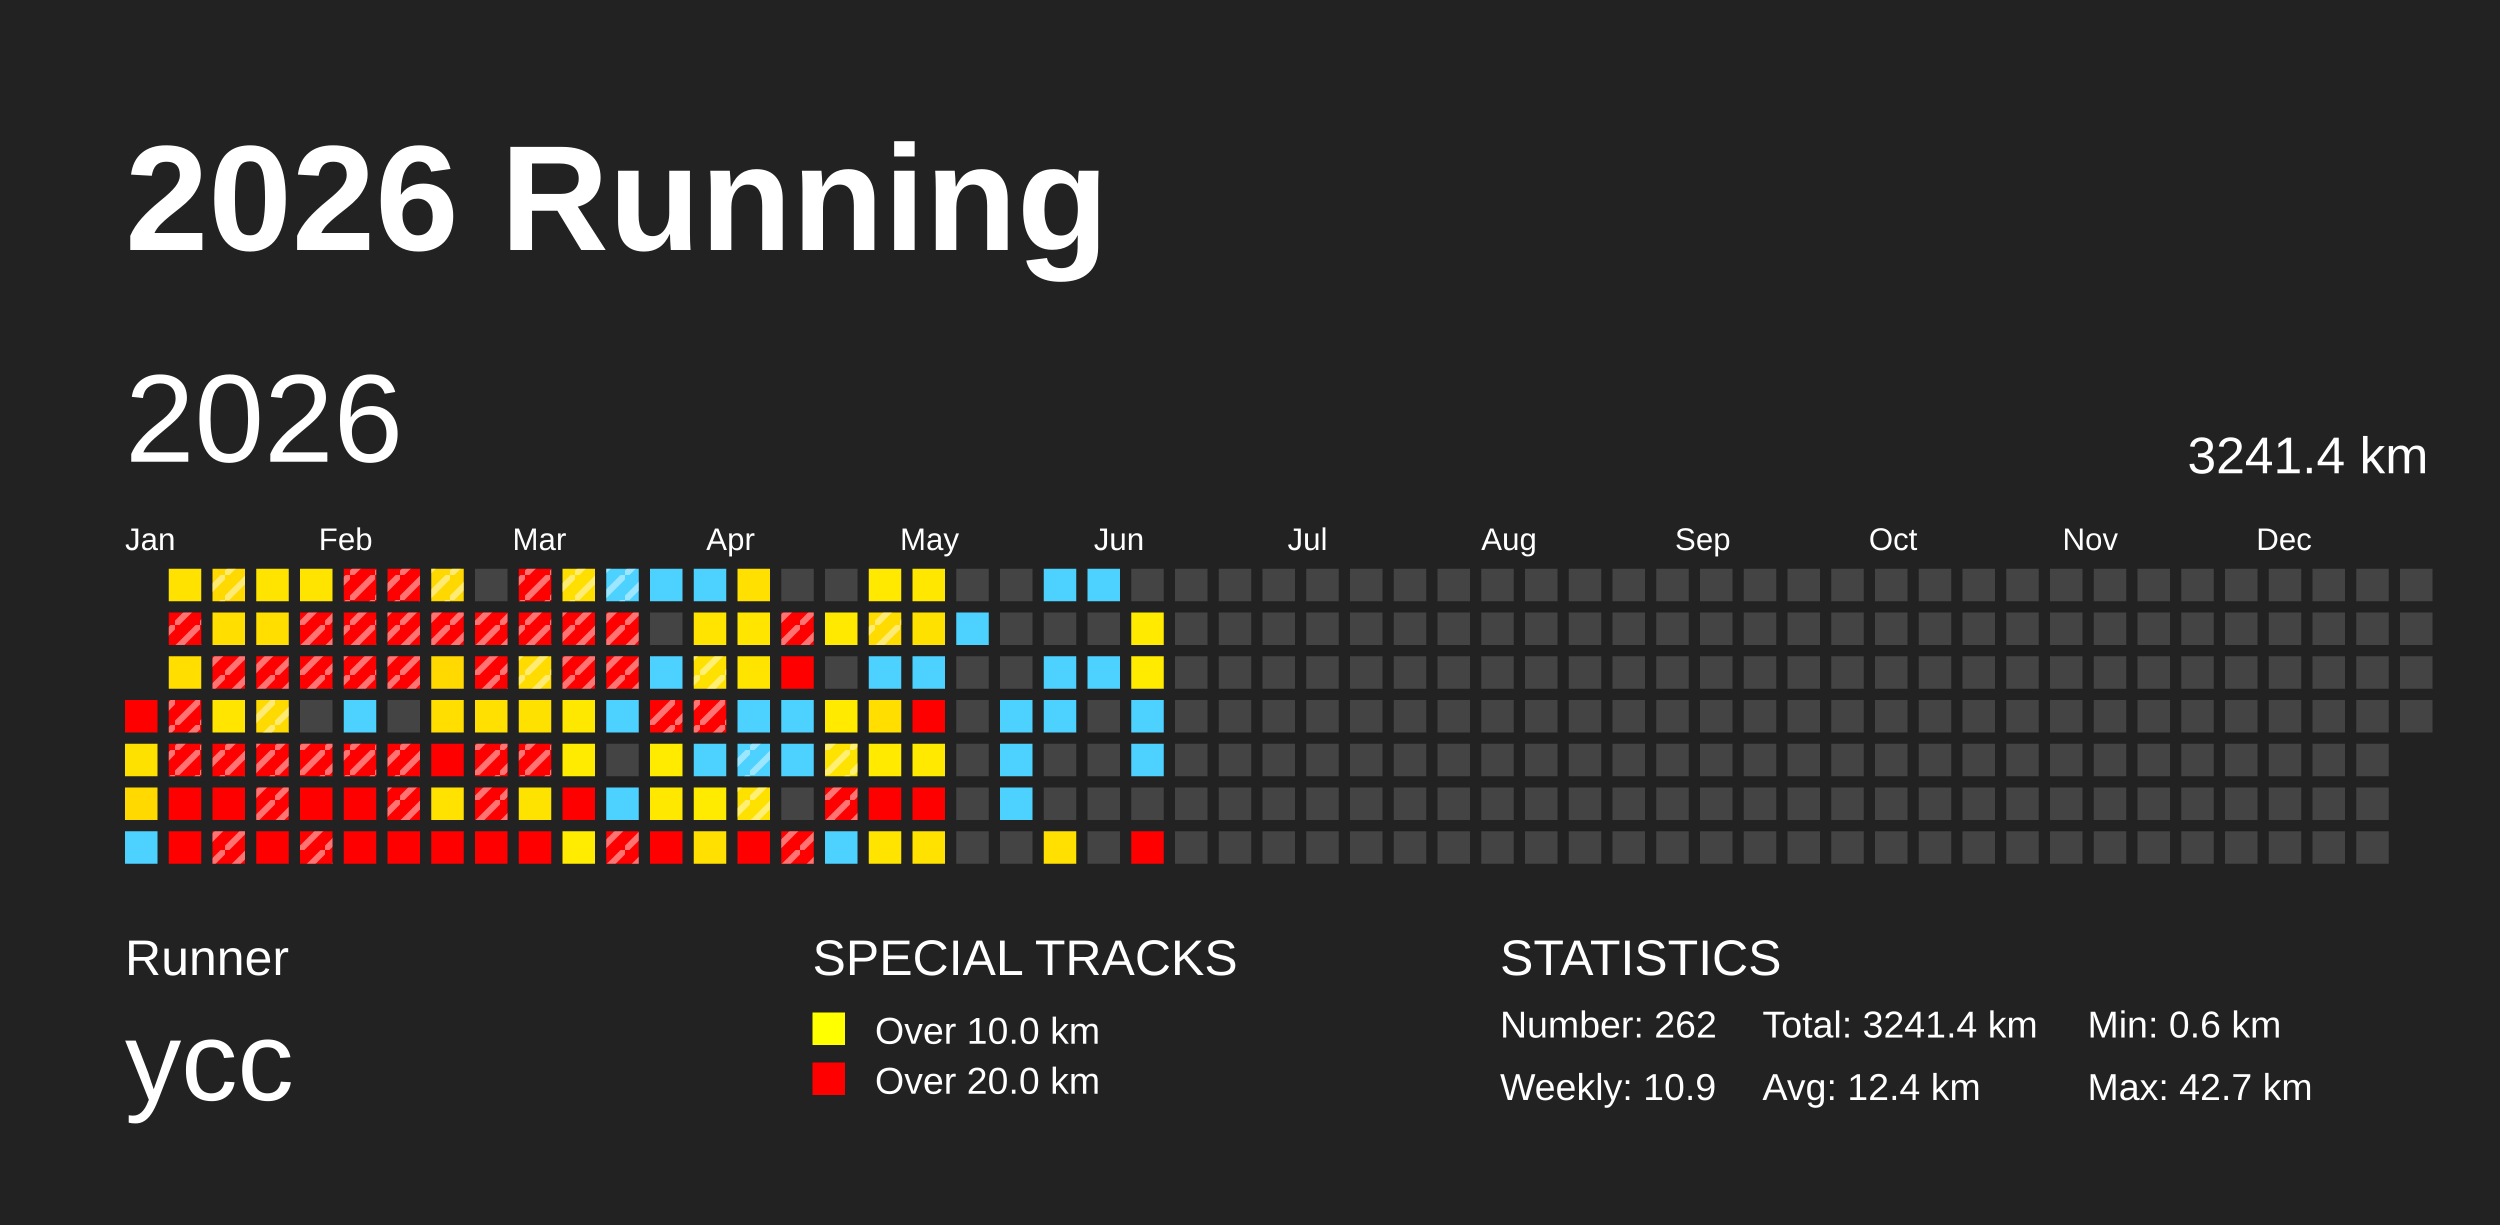
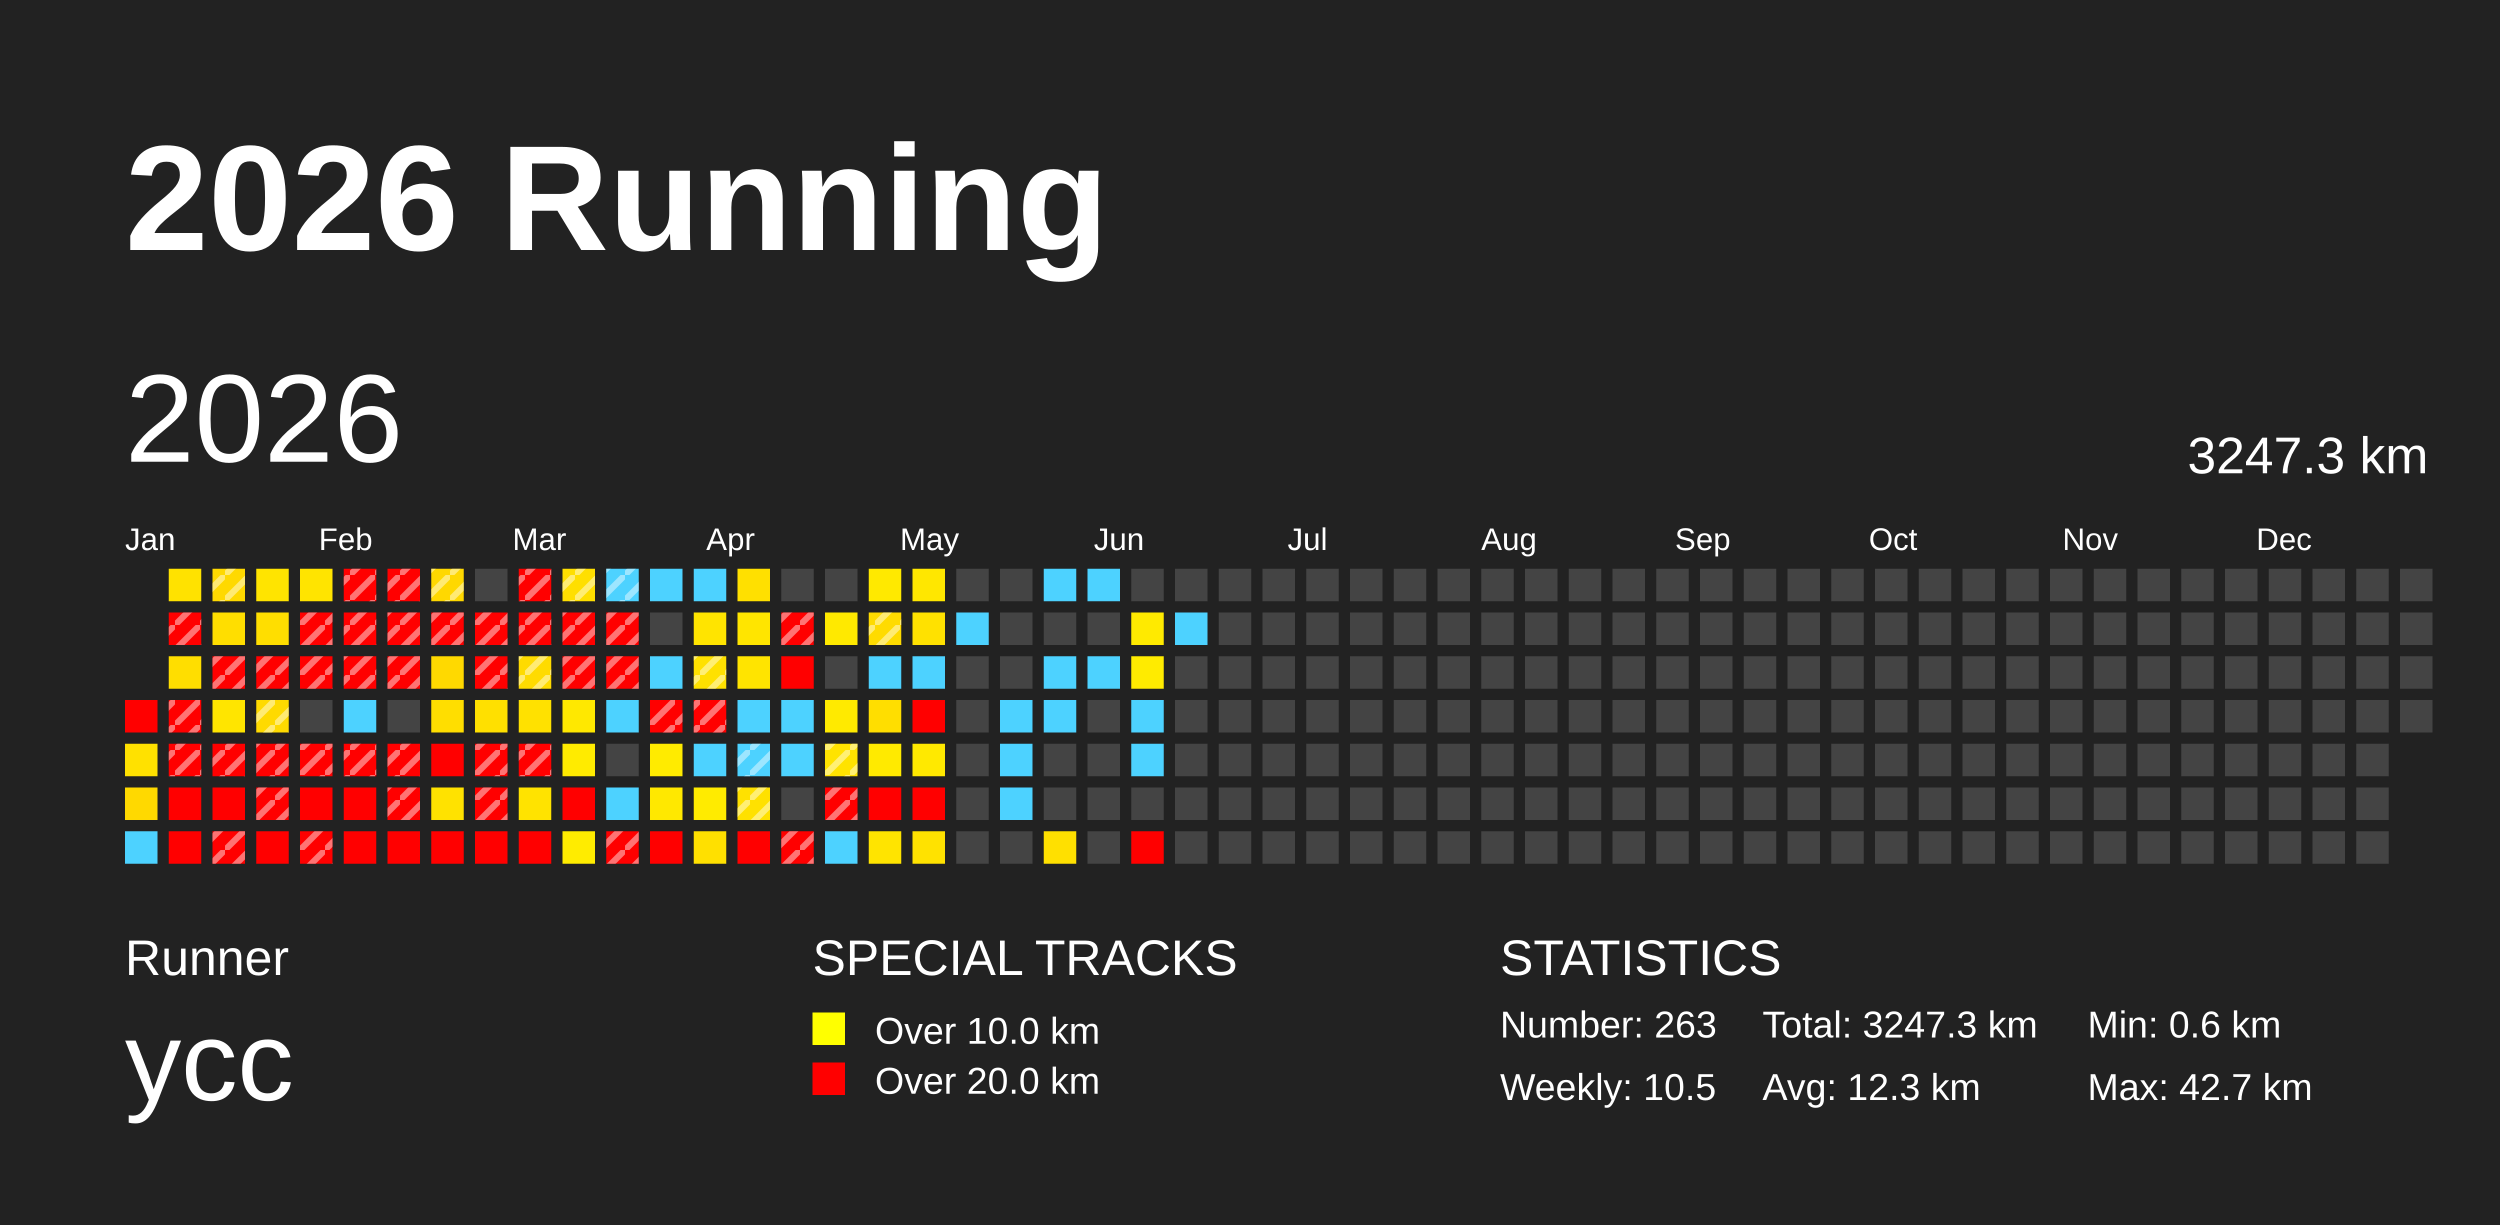
<svg xmlns="http://www.w3.org/2000/svg" baseProfile="full" height="98mm" version="1.1" viewBox="0,0,200,98" width="200mm">
  <defs>
    <pattern height="2" id="indoor-stripe" patternUnits="userSpaceOnUse" width="2">
      <line stroke="white" stroke-opacity="0.45" stroke-width="0.5" x1="0" x2="2" y1="2" y2="0" />
    </pattern>
  </defs>
  <rect fill="#222222" height="98" width="200" x="0" y="0" />
  <text fill="#FFFFFF" style="font-size:12px; font-family:Arial; font-weight:bold;" x="10" y="20">2026 Running</text>
  <text fill="#FFFFFF" style="font-size:4px; font-family:Arial" x="10" y="78">Runner</text>
  <text fill="#FFFFFF" style="font-size:9px; font-family:Arial" x="10" y="88">ycc</text>
  <text fill="#FFFFFF" style="font-size:4px; font-family:Arial" x="65" y="78">SPECIAL TRACKS</text>
  <rect fill="yellow" height="2.6" width="2.6" x="65" y="81" />
  <text fill="#FFFFFF" style="font-size:3px; font-family:Arial" x="70" y="83.5">Over 10.0 km</text>
  <rect fill="red" height="2.6" width="2.6" x="65" y="85" />
  <text fill="#FFFFFF" style="font-size:3px; font-family:Arial" x="70" y="87.5">Over 20.0 km</text>
  <text fill="#FFFFFF" style="font-size:4px; font-family:Arial" x="120" y="78">STATISTICS</text>
-   <text fill="#FFFFFF" style="font-size:3px; font-family:Arial" x="120" y="83">Number: 262</text>
-   <text fill="#FFFFFF" style="font-size:3px; font-family:Arial" x="120" y="88">Weekly: 10.9</text>
-   <text fill="#FFFFFF" style="font-size:3px; font-family:Arial" x="141" y="83">Total: 3241.4 km</text>
-   <text fill="#FFFFFF" style="font-size:3px; font-family:Arial" x="141" y="88">Avg: 12.4 km</text>
+   <text fill="#FFFFFF" style="font-size:3px; font-family:Arial" x="120" y="83">Number: 263</text>
+   <text fill="#FFFFFF" style="font-size:3px; font-family:Arial" x="120" y="88">Weekly: 10.5</text>
+   <text fill="#FFFFFF" style="font-size:3px; font-family:Arial" x="141" y="83">Total: 3247.3 km</text>
+   <text fill="#FFFFFF" style="font-size:3px; font-family:Arial" x="141" y="88">Avg: 12.3 km</text>
  <text fill="#FFFFFF" style="font-size:3px; font-family:Arial" x="167" y="83">Min: 0.6 km</text>
  <text fill="#FFFFFF" style="font-size:3px; font-family:Arial" x="167" y="88">Max: 42.7 km</text>
  <text dominant-baseline="hanging" fill="#FFFFFF" style="font-size:10.0px; font-family:Arial;" x="10" y="30">2026</text>
-   <text dominant-baseline="hanging" fill="#FFFFFF" style="font-size:4.125px; font-family:Arial;" x="175" y="35">3241.4 km</text>
+   <text dominant-baseline="hanging" fill="#FFFFFF" style="font-size:4.125px; font-family:Arial;" x="175" y="35">3247.3 km</text>
  <text fill="#FFFFFF" style="font-size:2.5px; font-family:Arial" x="10.0" y="44">Jan</text>
  <text fill="#FFFFFF" style="font-size:2.5px; font-family:Arial" x="25.5" y="44">Feb</text>
  <text fill="#FFFFFF" style="font-size:2.5px; font-family:Arial" x="41.0" y="44">Mar</text>
  <text fill="#FFFFFF" style="font-size:2.5px; font-family:Arial" x="56.5" y="44">Apr</text>
  <text fill="#FFFFFF" style="font-size:2.5px; font-family:Arial" x="72.0" y="44">May</text>
  <text fill="#FFFFFF" style="font-size:2.5px; font-family:Arial" x="87.5" y="44">Jun</text>
  <text fill="#FFFFFF" style="font-size:2.5px; font-family:Arial" x="103.0" y="44">Jul</text>
  <text fill="#FFFFFF" style="font-size:2.5px; font-family:Arial" x="118.5" y="44">Aug</text>
  <text fill="#FFFFFF" style="font-size:2.5px; font-family:Arial" x="134.0" y="44">Sep</text>
  <text fill="#FFFFFF" style="font-size:2.5px; font-family:Arial" x="149.5" y="44">Oct</text>
  <text fill="#FFFFFF" style="font-size:2.5px; font-family:Arial" x="165.0" y="44">Nov</text>
  <text fill="#FFFFFF" style="font-size:2.5px; font-family:Arial" x="180.5" y="44">Dec</text>
  <rect fill="red" height="2.6" width="2.6" x="10.0" y="56.0" />
  <rect fill="#ffe100" height="2.6" width="2.6" x="10.0" y="59.5" />
  <rect fill="#ffd900" height="2.6" width="2.6" x="10.0" y="63.0" />
  <rect fill="#4dd2ff" height="2.6" width="2.6" x="10.0" y="66.5" />
  <rect fill="#ffe200" height="2.6" width="2.6" x="13.5" y="45.5" />
  <rect fill="red" height="2.6" width="2.6" x="13.5" y="49.0" />
  <rect fill="url(#indoor-stripe)" height="2.6" width="2.6" x="13.5" y="49.0" />
  <rect fill="#ffde00" height="2.6" width="2.6" x="13.5" y="52.5" />
  <rect fill="red" height="2.6" width="2.6" x="13.5" y="56.0" />
  <rect fill="url(#indoor-stripe)" height="2.6" width="2.6" x="13.5" y="56.0" />
  <rect fill="red" height="2.6" width="2.6" x="13.5" y="59.5" />
  <rect fill="url(#indoor-stripe)" height="2.6" width="2.6" x="13.5" y="59.5" />
  <rect fill="red" height="2.6" width="2.6" x="13.5" y="63.0" />
  <rect fill="red" height="2.6" width="2.6" x="13.5" y="66.5" />
  <rect fill="#ffd900" height="2.6" width="2.6" x="17.0" y="45.5" />
  <rect fill="url(#indoor-stripe)" height="2.6" width="2.6" x="17.0" y="45.5" />
  <rect fill="#ffde00" height="2.6" width="2.6" x="17.0" y="49.0" />
  <rect fill="red" height="2.6" width="2.6" x="17.0" y="52.5" />
  <rect fill="url(#indoor-stripe)" height="2.6" width="2.6" x="17.0" y="52.5" />
  <rect fill="#ffe500" height="2.6" width="2.6" x="17.0" y="56.0" />
  <rect fill="red" height="2.6" width="2.6" x="17.0" y="59.5" />
  <rect fill="url(#indoor-stripe)" height="2.6" width="2.6" x="17.0" y="59.5" />
  <rect fill="red" height="2.6" width="2.6" x="17.0" y="63.0" />
  <rect fill="red" height="2.6" width="2.6" x="17.0" y="66.5" />
  <rect fill="url(#indoor-stripe)" height="2.6" width="2.6" x="17.0" y="66.5" />
  <rect fill="#ffe400" height="2.6" width="2.6" x="20.5" y="45.5" />
  <rect fill="#ffde00" height="2.6" width="2.6" x="20.5" y="49.0" />
  <rect fill="red" height="2.6" width="2.6" x="20.5" y="52.5" />
  <rect fill="url(#indoor-stripe)" height="2.6" width="2.6" x="20.5" y="52.5" />
  <rect fill="#ffda00" height="2.6" width="2.6" x="20.5" y="56.0" />
  <rect fill="url(#indoor-stripe)" height="2.6" width="2.6" x="20.5" y="56.0" />
  <rect fill="red" height="2.6" width="2.6" x="20.5" y="59.5" />
  <rect fill="url(#indoor-stripe)" height="2.6" width="2.6" x="20.5" y="59.5" />
  <rect fill="red" height="2.6" width="2.6" x="20.5" y="63.0" />
  <rect fill="url(#indoor-stripe)" height="2.6" width="2.6" x="20.5" y="63.0" />
  <rect fill="red" height="2.6" width="2.6" x="20.5" y="66.5" />
  <rect fill="#ffe400" height="2.6" width="2.6" x="24.0" y="45.5" />
  <rect fill="red" height="2.6" width="2.6" x="24.0" y="49.0" />
  <rect fill="url(#indoor-stripe)" height="2.6" width="2.6" x="24.0" y="49.0" />
  <rect fill="red" height="2.6" width="2.6" x="24.0" y="52.5" />
  <rect fill="url(#indoor-stripe)" height="2.6" width="2.6" x="24.0" y="52.5" />
  <rect fill="#444444" height="2.6" width="2.6" x="24.0" y="56.0" />
  <rect fill="red" height="2.6" width="2.6" x="24.0" y="59.5" />
  <rect fill="url(#indoor-stripe)" height="2.6" width="2.6" x="24.0" y="59.5" />
  <rect fill="red" height="2.6" width="2.6" x="24.0" y="63.0" />
  <rect fill="red" height="2.6" width="2.6" x="24.0" y="66.5" />
  <rect fill="url(#indoor-stripe)" height="2.6" width="2.6" x="24.0" y="66.5" />
  <rect fill="red" height="2.6" width="2.6" x="27.5" y="45.5" />
  <rect fill="url(#indoor-stripe)" height="2.6" width="2.6" x="27.5" y="45.5" />
  <rect fill="red" height="2.6" width="2.6" x="27.5" y="49.0" />
  <rect fill="url(#indoor-stripe)" height="2.6" width="2.6" x="27.5" y="49.0" />
  <rect fill="red" height="2.6" width="2.6" x="27.5" y="52.5" />
  <rect fill="url(#indoor-stripe)" height="2.6" width="2.6" x="27.5" y="52.5" />
  <rect fill="#4dd2ff" height="2.6" width="2.6" x="27.5" y="56.0" />
  <rect fill="red" height="2.6" width="2.6" x="27.5" y="59.5" />
  <rect fill="url(#indoor-stripe)" height="2.6" width="2.6" x="27.5" y="59.5" />
  <rect fill="red" height="2.6" width="2.6" x="27.5" y="63.0" />
  <rect fill="red" height="2.6" width="2.6" x="27.5" y="66.5" />
  <rect fill="red" height="2.6" width="2.6" x="31.0" y="45.5" />
  <rect fill="url(#indoor-stripe)" height="2.6" width="2.6" x="31.0" y="45.5" />
  <rect fill="red" height="2.6" width="2.6" x="31.0" y="49.0" />
  <rect fill="url(#indoor-stripe)" height="2.6" width="2.6" x="31.0" y="49.0" />
  <rect fill="red" height="2.6" width="2.6" x="31.0" y="52.5" />
  <rect fill="url(#indoor-stripe)" height="2.6" width="2.6" x="31.0" y="52.5" />
  <rect fill="#444444" height="2.6" width="2.6" x="31.0" y="56.0" />
  <rect fill="red" height="2.6" width="2.6" x="31.0" y="59.5" />
  <rect fill="url(#indoor-stripe)" height="2.6" width="2.6" x="31.0" y="59.5" />
  <rect fill="red" height="2.6" width="2.6" x="31.0" y="63.0" />
  <rect fill="url(#indoor-stripe)" height="2.6" width="2.6" x="31.0" y="63.0" />
  <rect fill="red" height="2.6" width="2.6" x="31.0" y="66.5" />
  <rect fill="#ffd800" height="2.6" width="2.6" x="34.5" y="45.5" />
  <rect fill="url(#indoor-stripe)" height="2.6" width="2.6" x="34.5" y="45.5" />
  <rect fill="red" height="2.6" width="2.6" x="34.5" y="49.0" />
  <rect fill="url(#indoor-stripe)" height="2.6" width="2.6" x="34.5" y="49.0" />
  <rect fill="#ffd900" height="2.6" width="2.6" x="34.5" y="52.5" />
  <rect fill="#ffde00" height="2.6" width="2.6" x="34.5" y="56.0" />
  <rect fill="red" height="2.6" width="2.6" x="34.5" y="59.5" />
  <rect fill="#ffe200" height="2.6" width="2.6" x="34.5" y="63.0" />
  <rect fill="red" height="2.6" width="2.6" x="34.5" y="66.5" />
  <rect fill="#444444" height="2.6" width="2.6" x="38.0" y="45.5" />
  <rect fill="red" height="2.6" width="2.6" x="38.0" y="49.0" />
  <rect fill="url(#indoor-stripe)" height="2.6" width="2.6" x="38.0" y="49.0" />
  <rect fill="red" height="2.6" width="2.6" x="38.0" y="52.5" />
  <rect fill="url(#indoor-stripe)" height="2.6" width="2.6" x="38.0" y="52.5" />
  <rect fill="#ffe000" height="2.6" width="2.6" x="38.0" y="56.0" />
  <rect fill="red" height="2.6" width="2.6" x="38.0" y="59.5" />
  <rect fill="url(#indoor-stripe)" height="2.6" width="2.6" x="38.0" y="59.5" />
  <rect fill="red" height="2.6" width="2.6" x="38.0" y="63.0" />
  <rect fill="url(#indoor-stripe)" height="2.6" width="2.6" x="38.0" y="63.0" />
  <rect fill="red" height="2.6" width="2.6" x="38.0" y="66.5" />
  <rect fill="red" height="2.6" width="2.6" x="41.5" y="45.5" />
  <rect fill="url(#indoor-stripe)" height="2.6" width="2.6" x="41.5" y="45.5" />
  <rect fill="red" height="2.6" width="2.6" x="41.5" y="49.0" />
  <rect fill="url(#indoor-stripe)" height="2.6" width="2.6" x="41.5" y="49.0" />
  <rect fill="#ffdb00" height="2.6" width="2.6" x="41.5" y="52.5" />
  <rect fill="url(#indoor-stripe)" height="2.6" width="2.6" x="41.5" y="52.5" />
  <rect fill="#ffe100" height="2.6" width="2.6" x="41.5" y="56.0" />
  <rect fill="red" height="2.6" width="2.6" x="41.5" y="59.5" />
  <rect fill="url(#indoor-stripe)" height="2.6" width="2.6" x="41.5" y="59.5" />
  <rect fill="#ffe300" height="2.6" width="2.6" x="41.5" y="63.0" />
  <rect fill="red" height="2.6" width="2.6" x="41.5" y="66.5" />
  <rect fill="#ffdf00" height="2.6" width="2.6" x="45.0" y="45.5" />
  <rect fill="url(#indoor-stripe)" height="2.6" width="2.6" x="45.0" y="45.5" />
  <rect fill="red" height="2.6" width="2.6" x="45.0" y="49.0" />
  <rect fill="url(#indoor-stripe)" height="2.6" width="2.6" x="45.0" y="49.0" />
  <rect fill="red" height="2.6" width="2.6" x="45.0" y="52.5" />
  <rect fill="url(#indoor-stripe)" height="2.6" width="2.6" x="45.0" y="52.5" />
  <rect fill="#ffe800" height="2.6" width="2.6" x="45.0" y="56.0" />
  <rect fill="#ffeb00" height="2.6" width="2.6" x="45.0" y="59.5" />
  <rect fill="red" height="2.6" width="2.6" x="45.0" y="63.0" />
  <rect fill="#ffec00" height="2.6" width="2.6" x="45.0" y="66.5" />
  <rect fill="#4dd2ff" height="2.6" width="2.6" x="48.5" y="45.5" />
  <rect fill="url(#indoor-stripe)" height="2.6" width="2.6" x="48.5" y="45.5" />
  <rect fill="red" height="2.6" width="2.6" x="48.5" y="49.0" />
  <rect fill="url(#indoor-stripe)" height="2.6" width="2.6" x="48.5" y="49.0" />
  <rect fill="red" height="2.6" width="2.6" x="48.5" y="52.5" />
  <rect fill="url(#indoor-stripe)" height="2.6" width="2.6" x="48.5" y="52.5" />
  <rect fill="#4dd2ff" height="2.6" width="2.6" x="48.5" y="56.0" />
  <rect fill="#444444" height="2.6" width="2.6" x="48.5" y="59.5" />
  <rect fill="#4dd2ff" height="2.6" width="2.6" x="48.5" y="63.0" />
  <rect fill="red" height="2.6" width="2.6" x="48.5" y="66.5" />
  <rect fill="url(#indoor-stripe)" height="2.6" width="2.6" x="48.5" y="66.5" />
  <rect fill="#4dd2ff" height="2.6" width="2.6" x="52.0" y="45.5" />
  <rect fill="#444444" height="2.6" width="2.6" x="52.0" y="49.0" />
  <rect fill="#4dd2ff" height="2.6" width="2.6" x="52.0" y="52.5" />
  <rect fill="red" height="2.6" width="2.6" x="52.0" y="56.0" />
  <rect fill="url(#indoor-stripe)" height="2.6" width="2.6" x="52.0" y="56.0" />
  <rect fill="#ffeb00" height="2.6" width="2.6" x="52.0" y="59.5" />
  <rect fill="#ffe800" height="2.6" width="2.6" x="52.0" y="63.0" />
  <rect fill="red" height="2.6" width="2.6" x="52.0" y="66.5" />
  <rect fill="#4dd2ff" height="2.6" width="2.6" x="55.5" y="45.5" />
  <rect fill="#ffe400" height="2.6" width="2.6" x="55.5" y="49.0" />
  <rect fill="#ffe100" height="2.6" width="2.6" x="55.5" y="52.5" />
  <rect fill="url(#indoor-stripe)" height="2.6" width="2.6" x="55.5" y="52.5" />
  <rect fill="red" height="2.6" width="2.6" x="55.5" y="56.0" />
  <rect fill="url(#indoor-stripe)" height="2.6" width="2.6" x="55.5" y="56.0" />
  <rect fill="#4dd2ff" height="2.6" width="2.6" x="55.5" y="59.5" />
  <rect fill="#ffeb00" height="2.6" width="2.6" x="55.5" y="63.0" />
  <rect fill="#ffe000" height="2.6" width="2.6" x="55.5" y="66.5" />
  <rect fill="#ffe000" height="2.6" width="2.6" x="59.0" y="45.5" />
  <rect fill="#ffe500" height="2.6" width="2.6" x="59.0" y="49.0" />
  <rect fill="#ffe400" height="2.6" width="2.6" x="59.0" y="52.5" />
  <rect fill="#4dd2ff" height="2.6" width="2.6" x="59.0" y="56.0" />
  <rect fill="#4dd2ff" height="2.6" width="2.6" x="59.0" y="59.5" />
  <rect fill="url(#indoor-stripe)" height="2.6" width="2.6" x="59.0" y="59.5" />
  <rect fill="#ffe100" height="2.6" width="2.6" x="59.0" y="63.0" />
  <rect fill="url(#indoor-stripe)" height="2.6" width="2.6" x="59.0" y="63.0" />
  <rect fill="red" height="2.6" width="2.6" x="59.0" y="66.5" />
  <rect fill="#444444" height="2.6" width="2.6" x="62.5" y="45.5" />
  <rect fill="red" height="2.6" width="2.6" x="62.5" y="49.0" />
  <rect fill="url(#indoor-stripe)" height="2.6" width="2.6" x="62.5" y="49.0" />
  <rect fill="red" height="2.6" width="2.6" x="62.5" y="52.5" />
  <rect fill="#4dd2ff" height="2.6" width="2.6" x="62.5" y="56.0" />
  <rect fill="#4dd2ff" height="2.6" width="2.6" x="62.5" y="59.5" />
  <rect fill="#444444" height="2.6" width="2.6" x="62.5" y="63.0" />
  <rect fill="red" height="2.6" width="2.6" x="62.5" y="66.5" />
  <rect fill="url(#indoor-stripe)" height="2.6" width="2.6" x="62.5" y="66.5" />
  <rect fill="#444444" height="2.6" width="2.6" x="66.0" y="45.5" />
  <rect fill="#ffe900" height="2.6" width="2.6" x="66.0" y="49.0" />
  <rect fill="#444444" height="2.6" width="2.6" x="66.0" y="52.5" />
  <rect fill="#ffea00" height="2.6" width="2.6" x="66.0" y="56.0" />
  <rect fill="#ffe300" height="2.6" width="2.6" x="66.0" y="59.5" />
  <rect fill="url(#indoor-stripe)" height="2.6" width="2.6" x="66.0" y="59.5" />
  <rect fill="red" height="2.6" width="2.6" x="66.0" y="63.0" />
  <rect fill="url(#indoor-stripe)" height="2.6" width="2.6" x="66.0" y="63.0" />
  <rect fill="#4dd2ff" height="2.6" width="2.6" x="66.0" y="66.5" />
  <rect fill="#ffe900" height="2.6" width="2.6" x="69.5" y="45.5" />
  <rect fill="#ffdb00" height="2.6" width="2.6" x="69.5" y="49.0" />
  <rect fill="url(#indoor-stripe)" height="2.6" width="2.6" x="69.5" y="49.0" />
  <rect fill="#4dd2ff" height="2.6" width="2.6" x="69.5" y="52.5" />
  <rect fill="#ffde00" height="2.6" width="2.6" x="69.5" y="56.0" />
  <rect fill="#ffea00" height="2.6" width="2.6" x="69.5" y="59.5" />
  <rect fill="red" height="2.6" width="2.6" x="69.5" y="63.0" />
  <rect fill="#ffe400" height="2.6" width="2.6" x="69.5" y="66.5" />
  <rect fill="#ffe700" height="2.6" width="2.6" x="73.0" y="45.5" />
  <rect fill="#ffe100" height="2.6" width="2.6" x="73.0" y="49.0" />
  <rect fill="#4dd2ff" height="2.6" width="2.6" x="73.0" y="52.5" />
  <rect fill="red" height="2.6" width="2.6" x="73.0" y="56.0" />
  <rect fill="#ffe900" height="2.6" width="2.6" x="73.0" y="59.5" />
  <rect fill="red" height="2.6" width="2.6" x="73.0" y="63.0" />
  <rect fill="#ffe200" height="2.6" width="2.6" x="73.0" y="66.5" />
  <rect fill="#444444" height="2.6" width="2.6" x="76.5" y="45.5" />
  <rect fill="#4dd2ff" height="2.6" width="2.6" x="76.5" y="49.0" />
  <rect fill="#444444" height="2.6" width="2.6" x="76.5" y="52.5" />
  <rect fill="#444444" height="2.6" width="2.6" x="76.5" y="56.0" />
  <rect fill="#444444" height="2.6" width="2.6" x="76.5" y="59.5" />
  <rect fill="#444444" height="2.6" width="2.6" x="76.5" y="63.0" />
  <rect fill="#444444" height="2.6" width="2.6" x="76.5" y="66.5" />
  <rect fill="#444444" height="2.6" width="2.6" x="80.0" y="45.5" />
  <rect fill="#444444" height="2.6" width="2.6" x="80.0" y="49.0" />
  <rect fill="#444444" height="2.6" width="2.6" x="80.0" y="52.5" />
  <rect fill="#4dd2ff" height="2.6" width="2.6" x="80.0" y="56.0" />
  <rect fill="#4dd2ff" height="2.6" width="2.6" x="80.0" y="59.5" />
  <rect fill="#4dd2ff" height="2.6" width="2.6" x="80.0" y="63.0" />
  <rect fill="#444444" height="2.6" width="2.6" x="80.0" y="66.5" />
  <rect fill="#4dd2ff" height="2.6" width="2.6" x="83.5" y="45.5" />
  <rect fill="#444444" height="2.6" width="2.6" x="83.5" y="49.0" />
  <rect fill="#4dd2ff" height="2.6" width="2.6" x="83.5" y="52.5" />
  <rect fill="#4dd2ff" height="2.6" width="2.6" x="83.5" y="56.0" />
  <rect fill="#444444" height="2.6" width="2.6" x="83.5" y="59.5" />
  <rect fill="#444444" height="2.6" width="2.6" x="83.5" y="63.0" />
  <rect fill="#ffe000" height="2.6" width="2.6" x="83.5" y="66.5" />
  <rect fill="#4dd2ff" height="2.6" width="2.6" x="87.0" y="45.5" />
  <rect fill="#444444" height="2.6" width="2.6" x="87.0" y="49.0" />
  <rect fill="#4dd2ff" height="2.6" width="2.6" x="87.0" y="52.5" />
  <rect fill="#444444" height="2.6" width="2.6" x="87.0" y="56.0" />
  <rect fill="#444444" height="2.6" width="2.6" x="87.0" y="59.5" />
  <rect fill="#444444" height="2.6" width="2.6" x="87.0" y="63.0" />
  <rect fill="#444444" height="2.6" width="2.6" x="87.0" y="66.5" />
  <rect fill="#444444" height="2.6" width="2.6" x="90.5" y="45.5" />
  <rect fill="#ffea00" height="2.6" width="2.6" x="90.5" y="49.0" />
  <rect fill="#ffeb00" height="2.6" width="2.6" x="90.5" y="52.5" />
  <rect fill="#4dd2ff" height="2.6" width="2.6" x="90.5" y="56.0" />
  <rect fill="#4dd2ff" height="2.6" width="2.6" x="90.5" y="59.5" />
  <rect fill="#444444" height="2.6" width="2.6" x="90.5" y="63.0" />
  <rect fill="red" height="2.6" width="2.6" x="90.5" y="66.5" />
  <rect fill="#444444" height="2.6" width="2.6" x="94.0" y="45.5" />
-   <rect fill="#444444" height="2.6" width="2.6" x="94.0" y="49.0" />
+   <rect fill="#4dd2ff" height="2.6" width="2.6" x="94.0" y="49.0" />
  <rect fill="#444444" height="2.6" width="2.6" x="94.0" y="52.5" />
  <rect fill="#444444" height="2.6" width="2.6" x="94.0" y="56.0" />
  <rect fill="#444444" height="2.6" width="2.6" x="94.0" y="59.5" />
  <rect fill="#444444" height="2.6" width="2.6" x="94.0" y="63.0" />
  <rect fill="#444444" height="2.6" width="2.6" x="94.0" y="66.5" />
  <rect fill="#444444" height="2.6" width="2.6" x="97.5" y="45.5" />
  <rect fill="#444444" height="2.6" width="2.6" x="97.5" y="49.0" />
  <rect fill="#444444" height="2.6" width="2.6" x="97.5" y="52.5" />
  <rect fill="#444444" height="2.6" width="2.6" x="97.5" y="56.0" />
  <rect fill="#444444" height="2.6" width="2.6" x="97.5" y="59.5" />
  <rect fill="#444444" height="2.6" width="2.6" x="97.5" y="63.0" />
  <rect fill="#444444" height="2.6" width="2.6" x="97.5" y="66.5" />
  <rect fill="#444444" height="2.6" width="2.6" x="101.0" y="45.5" />
  <rect fill="#444444" height="2.6" width="2.6" x="101.0" y="49.0" />
  <rect fill="#444444" height="2.6" width="2.6" x="101.0" y="52.5" />
  <rect fill="#444444" height="2.6" width="2.6" x="101.0" y="56.0" />
  <rect fill="#444444" height="2.6" width="2.6" x="101.0" y="59.5" />
  <rect fill="#444444" height="2.6" width="2.6" x="101.0" y="63.0" />
  <rect fill="#444444" height="2.6" width="2.6" x="101.0" y="66.5" />
  <rect fill="#444444" height="2.6" width="2.6" x="104.5" y="45.5" />
  <rect fill="#444444" height="2.6" width="2.6" x="104.5" y="49.0" />
  <rect fill="#444444" height="2.6" width="2.6" x="104.5" y="52.5" />
  <rect fill="#444444" height="2.6" width="2.6" x="104.5" y="56.0" />
  <rect fill="#444444" height="2.6" width="2.6" x="104.5" y="59.5" />
  <rect fill="#444444" height="2.6" width="2.6" x="104.5" y="63.0" />
  <rect fill="#444444" height="2.6" width="2.6" x="104.5" y="66.5" />
  <rect fill="#444444" height="2.6" width="2.6" x="108.0" y="45.5" />
  <rect fill="#444444" height="2.6" width="2.6" x="108.0" y="49.0" />
  <rect fill="#444444" height="2.6" width="2.6" x="108.0" y="52.5" />
  <rect fill="#444444" height="2.6" width="2.6" x="108.0" y="56.0" />
  <rect fill="#444444" height="2.6" width="2.6" x="108.0" y="59.5" />
  <rect fill="#444444" height="2.6" width="2.6" x="108.0" y="63.0" />
  <rect fill="#444444" height="2.6" width="2.6" x="108.0" y="66.5" />
  <rect fill="#444444" height="2.6" width="2.6" x="111.5" y="45.5" />
  <rect fill="#444444" height="2.6" width="2.6" x="111.5" y="49.0" />
  <rect fill="#444444" height="2.6" width="2.6" x="111.5" y="52.5" />
  <rect fill="#444444" height="2.6" width="2.6" x="111.5" y="56.0" />
  <rect fill="#444444" height="2.6" width="2.6" x="111.5" y="59.5" />
  <rect fill="#444444" height="2.6" width="2.6" x="111.5" y="63.0" />
  <rect fill="#444444" height="2.6" width="2.6" x="111.5" y="66.5" />
  <rect fill="#444444" height="2.6" width="2.6" x="115.0" y="45.5" />
  <rect fill="#444444" height="2.6" width="2.6" x="115.0" y="49.0" />
  <rect fill="#444444" height="2.6" width="2.6" x="115.0" y="52.5" />
  <rect fill="#444444" height="2.6" width="2.6" x="115.0" y="56.0" />
  <rect fill="#444444" height="2.6" width="2.6" x="115.0" y="59.5" />
  <rect fill="#444444" height="2.6" width="2.6" x="115.0" y="63.0" />
  <rect fill="#444444" height="2.6" width="2.6" x="115.0" y="66.5" />
  <rect fill="#444444" height="2.6" width="2.6" x="118.5" y="45.5" />
  <rect fill="#444444" height="2.6" width="2.6" x="118.5" y="49.0" />
  <rect fill="#444444" height="2.6" width="2.6" x="118.5" y="52.5" />
  <rect fill="#444444" height="2.6" width="2.6" x="118.5" y="56.0" />
  <rect fill="#444444" height="2.6" width="2.6" x="118.5" y="59.5" />
  <rect fill="#444444" height="2.6" width="2.6" x="118.5" y="63.0" />
  <rect fill="#444444" height="2.6" width="2.6" x="118.5" y="66.5" />
  <rect fill="#444444" height="2.6" width="2.6" x="122.0" y="45.5" />
  <rect fill="#444444" height="2.6" width="2.6" x="122.0" y="49.0" />
  <rect fill="#444444" height="2.6" width="2.6" x="122.0" y="52.5" />
  <rect fill="#444444" height="2.6" width="2.6" x="122.0" y="56.0" />
  <rect fill="#444444" height="2.6" width="2.6" x="122.0" y="59.5" />
  <rect fill="#444444" height="2.6" width="2.6" x="122.0" y="63.0" />
  <rect fill="#444444" height="2.6" width="2.6" x="122.0" y="66.5" />
  <rect fill="#444444" height="2.6" width="2.6" x="125.5" y="45.5" />
  <rect fill="#444444" height="2.6" width="2.6" x="125.5" y="49.0" />
  <rect fill="#444444" height="2.6" width="2.6" x="125.5" y="52.5" />
  <rect fill="#444444" height="2.6" width="2.6" x="125.5" y="56.0" />
  <rect fill="#444444" height="2.6" width="2.6" x="125.5" y="59.5" />
  <rect fill="#444444" height="2.6" width="2.6" x="125.5" y="63.0" />
  <rect fill="#444444" height="2.6" width="2.6" x="125.5" y="66.5" />
  <rect fill="#444444" height="2.6" width="2.6" x="129.0" y="45.5" />
  <rect fill="#444444" height="2.6" width="2.6" x="129.0" y="49.0" />
  <rect fill="#444444" height="2.6" width="2.6" x="129.0" y="52.5" />
  <rect fill="#444444" height="2.6" width="2.6" x="129.0" y="56.0" />
  <rect fill="#444444" height="2.6" width="2.6" x="129.0" y="59.5" />
  <rect fill="#444444" height="2.6" width="2.6" x="129.0" y="63.0" />
  <rect fill="#444444" height="2.6" width="2.6" x="129.0" y="66.5" />
  <rect fill="#444444" height="2.6" width="2.6" x="132.5" y="45.5" />
  <rect fill="#444444" height="2.6" width="2.6" x="132.5" y="49.0" />
  <rect fill="#444444" height="2.6" width="2.6" x="132.5" y="52.5" />
  <rect fill="#444444" height="2.6" width="2.6" x="132.5" y="56.0" />
  <rect fill="#444444" height="2.6" width="2.6" x="132.5" y="59.5" />
  <rect fill="#444444" height="2.6" width="2.6" x="132.5" y="63.0" />
  <rect fill="#444444" height="2.6" width="2.6" x="132.5" y="66.5" />
  <rect fill="#444444" height="2.6" width="2.6" x="136.0" y="45.5" />
  <rect fill="#444444" height="2.6" width="2.6" x="136.0" y="49.0" />
  <rect fill="#444444" height="2.6" width="2.6" x="136.0" y="52.5" />
  <rect fill="#444444" height="2.6" width="2.6" x="136.0" y="56.0" />
  <rect fill="#444444" height="2.6" width="2.6" x="136.0" y="59.5" />
  <rect fill="#444444" height="2.6" width="2.6" x="136.0" y="63.0" />
  <rect fill="#444444" height="2.6" width="2.6" x="136.0" y="66.5" />
  <rect fill="#444444" height="2.6" width="2.6" x="139.5" y="45.5" />
  <rect fill="#444444" height="2.6" width="2.6" x="139.5" y="49.0" />
  <rect fill="#444444" height="2.6" width="2.6" x="139.5" y="52.5" />
  <rect fill="#444444" height="2.6" width="2.6" x="139.5" y="56.0" />
  <rect fill="#444444" height="2.6" width="2.6" x="139.5" y="59.5" />
  <rect fill="#444444" height="2.6" width="2.6" x="139.5" y="63.0" />
  <rect fill="#444444" height="2.6" width="2.6" x="139.5" y="66.5" />
  <rect fill="#444444" height="2.6" width="2.6" x="143.0" y="45.5" />
  <rect fill="#444444" height="2.6" width="2.6" x="143.0" y="49.0" />
  <rect fill="#444444" height="2.6" width="2.6" x="143.0" y="52.5" />
  <rect fill="#444444" height="2.6" width="2.6" x="143.0" y="56.0" />
  <rect fill="#444444" height="2.6" width="2.6" x="143.0" y="59.5" />
  <rect fill="#444444" height="2.6" width="2.6" x="143.0" y="63.0" />
  <rect fill="#444444" height="2.6" width="2.6" x="143.0" y="66.5" />
  <rect fill="#444444" height="2.6" width="2.6" x="146.5" y="45.5" />
  <rect fill="#444444" height="2.6" width="2.6" x="146.5" y="49.0" />
  <rect fill="#444444" height="2.6" width="2.6" x="146.5" y="52.5" />
  <rect fill="#444444" height="2.6" width="2.6" x="146.5" y="56.0" />
  <rect fill="#444444" height="2.6" width="2.6" x="146.5" y="59.5" />
  <rect fill="#444444" height="2.6" width="2.6" x="146.5" y="63.0" />
  <rect fill="#444444" height="2.6" width="2.6" x="146.5" y="66.5" />
  <rect fill="#444444" height="2.6" width="2.6" x="150.0" y="45.5" />
  <rect fill="#444444" height="2.6" width="2.6" x="150.0" y="49.0" />
  <rect fill="#444444" height="2.6" width="2.6" x="150.0" y="52.5" />
  <rect fill="#444444" height="2.6" width="2.6" x="150.0" y="56.0" />
  <rect fill="#444444" height="2.6" width="2.6" x="150.0" y="59.5" />
  <rect fill="#444444" height="2.6" width="2.6" x="150.0" y="63.0" />
  <rect fill="#444444" height="2.6" width="2.6" x="150.0" y="66.5" />
  <rect fill="#444444" height="2.6" width="2.6" x="153.5" y="45.5" />
  <rect fill="#444444" height="2.6" width="2.6" x="153.5" y="49.0" />
  <rect fill="#444444" height="2.6" width="2.6" x="153.5" y="52.5" />
  <rect fill="#444444" height="2.6" width="2.6" x="153.5" y="56.0" />
  <rect fill="#444444" height="2.6" width="2.6" x="153.5" y="59.5" />
  <rect fill="#444444" height="2.6" width="2.6" x="153.5" y="63.0" />
  <rect fill="#444444" height="2.6" width="2.6" x="153.5" y="66.5" />
  <rect fill="#444444" height="2.6" width="2.6" x="157.0" y="45.5" />
  <rect fill="#444444" height="2.6" width="2.6" x="157.0" y="49.0" />
  <rect fill="#444444" height="2.6" width="2.6" x="157.0" y="52.5" />
  <rect fill="#444444" height="2.6" width="2.6" x="157.0" y="56.0" />
  <rect fill="#444444" height="2.6" width="2.6" x="157.0" y="59.5" />
  <rect fill="#444444" height="2.6" width="2.6" x="157.0" y="63.0" />
  <rect fill="#444444" height="2.6" width="2.6" x="157.0" y="66.5" />
  <rect fill="#444444" height="2.6" width="2.6" x="160.5" y="45.5" />
  <rect fill="#444444" height="2.6" width="2.6" x="160.5" y="49.0" />
  <rect fill="#444444" height="2.6" width="2.6" x="160.5" y="52.5" />
  <rect fill="#444444" height="2.6" width="2.6" x="160.5" y="56.0" />
  <rect fill="#444444" height="2.6" width="2.6" x="160.5" y="59.5" />
  <rect fill="#444444" height="2.6" width="2.6" x="160.5" y="63.0" />
  <rect fill="#444444" height="2.6" width="2.6" x="160.5" y="66.5" />
  <rect fill="#444444" height="2.6" width="2.6" x="164.0" y="45.5" />
  <rect fill="#444444" height="2.6" width="2.6" x="164.0" y="49.0" />
  <rect fill="#444444" height="2.6" width="2.6" x="164.0" y="52.5" />
  <rect fill="#444444" height="2.6" width="2.6" x="164.0" y="56.0" />
  <rect fill="#444444" height="2.6" width="2.6" x="164.0" y="59.5" />
  <rect fill="#444444" height="2.6" width="2.6" x="164.0" y="63.0" />
  <rect fill="#444444" height="2.6" width="2.6" x="164.0" y="66.5" />
  <rect fill="#444444" height="2.6" width="2.6" x="167.5" y="45.5" />
  <rect fill="#444444" height="2.6" width="2.6" x="167.5" y="49.0" />
  <rect fill="#444444" height="2.6" width="2.6" x="167.5" y="52.5" />
  <rect fill="#444444" height="2.6" width="2.6" x="167.5" y="56.0" />
  <rect fill="#444444" height="2.6" width="2.6" x="167.5" y="59.5" />
  <rect fill="#444444" height="2.6" width="2.6" x="167.5" y="63.0" />
  <rect fill="#444444" height="2.6" width="2.6" x="167.5" y="66.5" />
  <rect fill="#444444" height="2.6" width="2.6" x="171.0" y="45.5" />
  <rect fill="#444444" height="2.6" width="2.6" x="171.0" y="49.0" />
  <rect fill="#444444" height="2.6" width="2.6" x="171.0" y="52.5" />
  <rect fill="#444444" height="2.6" width="2.6" x="171.0" y="56.0" />
  <rect fill="#444444" height="2.6" width="2.6" x="171.0" y="59.5" />
  <rect fill="#444444" height="2.6" width="2.6" x="171.0" y="63.0" />
  <rect fill="#444444" height="2.6" width="2.6" x="171.0" y="66.5" />
  <rect fill="#444444" height="2.6" width="2.6" x="174.5" y="45.5" />
  <rect fill="#444444" height="2.6" width="2.6" x="174.5" y="49.0" />
  <rect fill="#444444" height="2.6" width="2.6" x="174.5" y="52.5" />
  <rect fill="#444444" height="2.6" width="2.6" x="174.5" y="56.0" />
  <rect fill="#444444" height="2.6" width="2.6" x="174.5" y="59.5" />
  <rect fill="#444444" height="2.6" width="2.6" x="174.5" y="63.0" />
  <rect fill="#444444" height="2.6" width="2.6" x="174.5" y="66.5" />
  <rect fill="#444444" height="2.6" width="2.6" x="178.0" y="45.5" />
  <rect fill="#444444" height="2.6" width="2.6" x="178.0" y="49.0" />
  <rect fill="#444444" height="2.6" width="2.6" x="178.0" y="52.5" />
  <rect fill="#444444" height="2.6" width="2.6" x="178.0" y="56.0" />
  <rect fill="#444444" height="2.6" width="2.6" x="178.0" y="59.5" />
  <rect fill="#444444" height="2.6" width="2.6" x="178.0" y="63.0" />
  <rect fill="#444444" height="2.6" width="2.6" x="178.0" y="66.5" />
  <rect fill="#444444" height="2.6" width="2.6" x="181.5" y="45.5" />
  <rect fill="#444444" height="2.6" width="2.6" x="181.5" y="49.0" />
  <rect fill="#444444" height="2.6" width="2.6" x="181.5" y="52.5" />
  <rect fill="#444444" height="2.6" width="2.6" x="181.5" y="56.0" />
  <rect fill="#444444" height="2.6" width="2.6" x="181.5" y="59.5" />
  <rect fill="#444444" height="2.6" width="2.6" x="181.5" y="63.0" />
  <rect fill="#444444" height="2.6" width="2.6" x="181.5" y="66.5" />
  <rect fill="#444444" height="2.6" width="2.6" x="185.0" y="45.5" />
  <rect fill="#444444" height="2.6" width="2.6" x="185.0" y="49.0" />
  <rect fill="#444444" height="2.6" width="2.6" x="185.0" y="52.5" />
  <rect fill="#444444" height="2.6" width="2.6" x="185.0" y="56.0" />
  <rect fill="#444444" height="2.6" width="2.6" x="185.0" y="59.5" />
  <rect fill="#444444" height="2.6" width="2.6" x="185.0" y="63.0" />
  <rect fill="#444444" height="2.6" width="2.6" x="185.0" y="66.5" />
  <rect fill="#444444" height="2.6" width="2.6" x="188.5" y="45.5" />
  <rect fill="#444444" height="2.6" width="2.6" x="188.5" y="49.0" />
  <rect fill="#444444" height="2.6" width="2.6" x="188.5" y="52.5" />
  <rect fill="#444444" height="2.6" width="2.6" x="188.5" y="56.0" />
  <rect fill="#444444" height="2.6" width="2.6" x="188.5" y="59.5" />
  <rect fill="#444444" height="2.6" width="2.6" x="188.5" y="63.0" />
  <rect fill="#444444" height="2.6" width="2.6" x="188.5" y="66.5" />
  <rect fill="#444444" height="2.6" width="2.6" x="192.0" y="45.5" />
  <rect fill="#444444" height="2.6" width="2.6" x="192.0" y="49.0" />
  <rect fill="#444444" height="2.6" width="2.6" x="192.0" y="52.5" />
  <rect fill="#444444" height="2.6" width="2.6" x="192.0" y="56.0" />
</svg>
